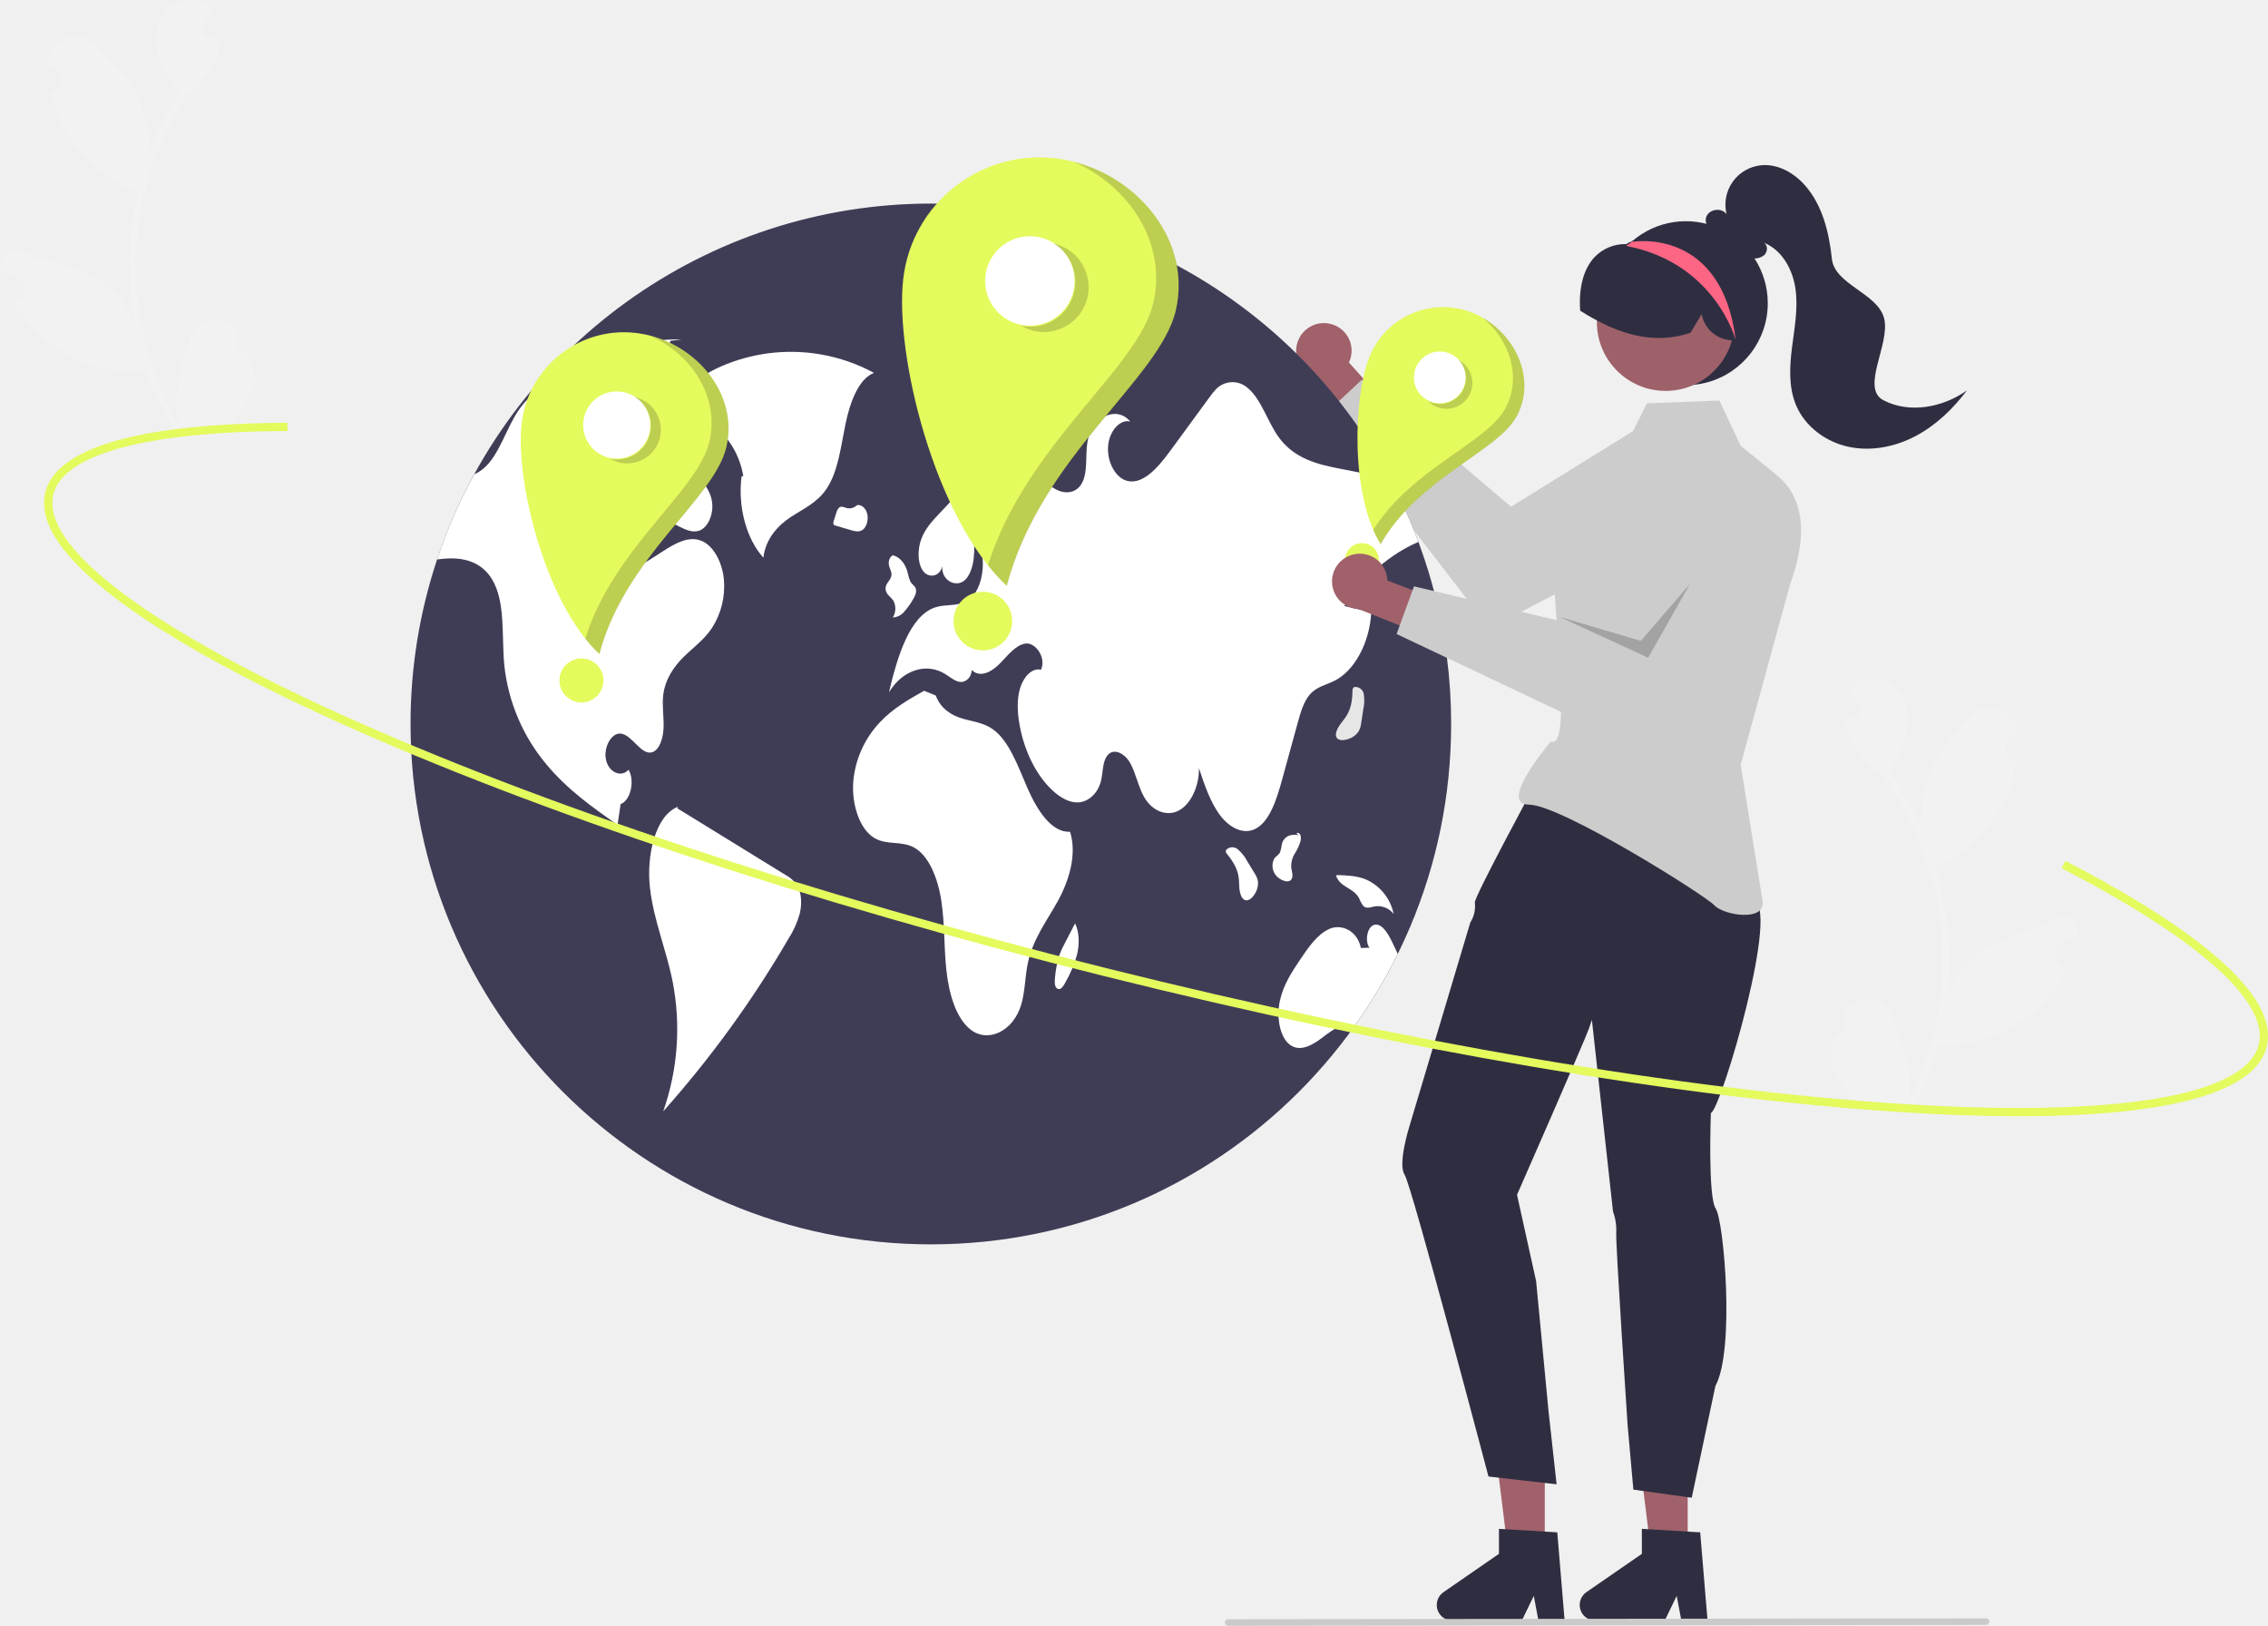
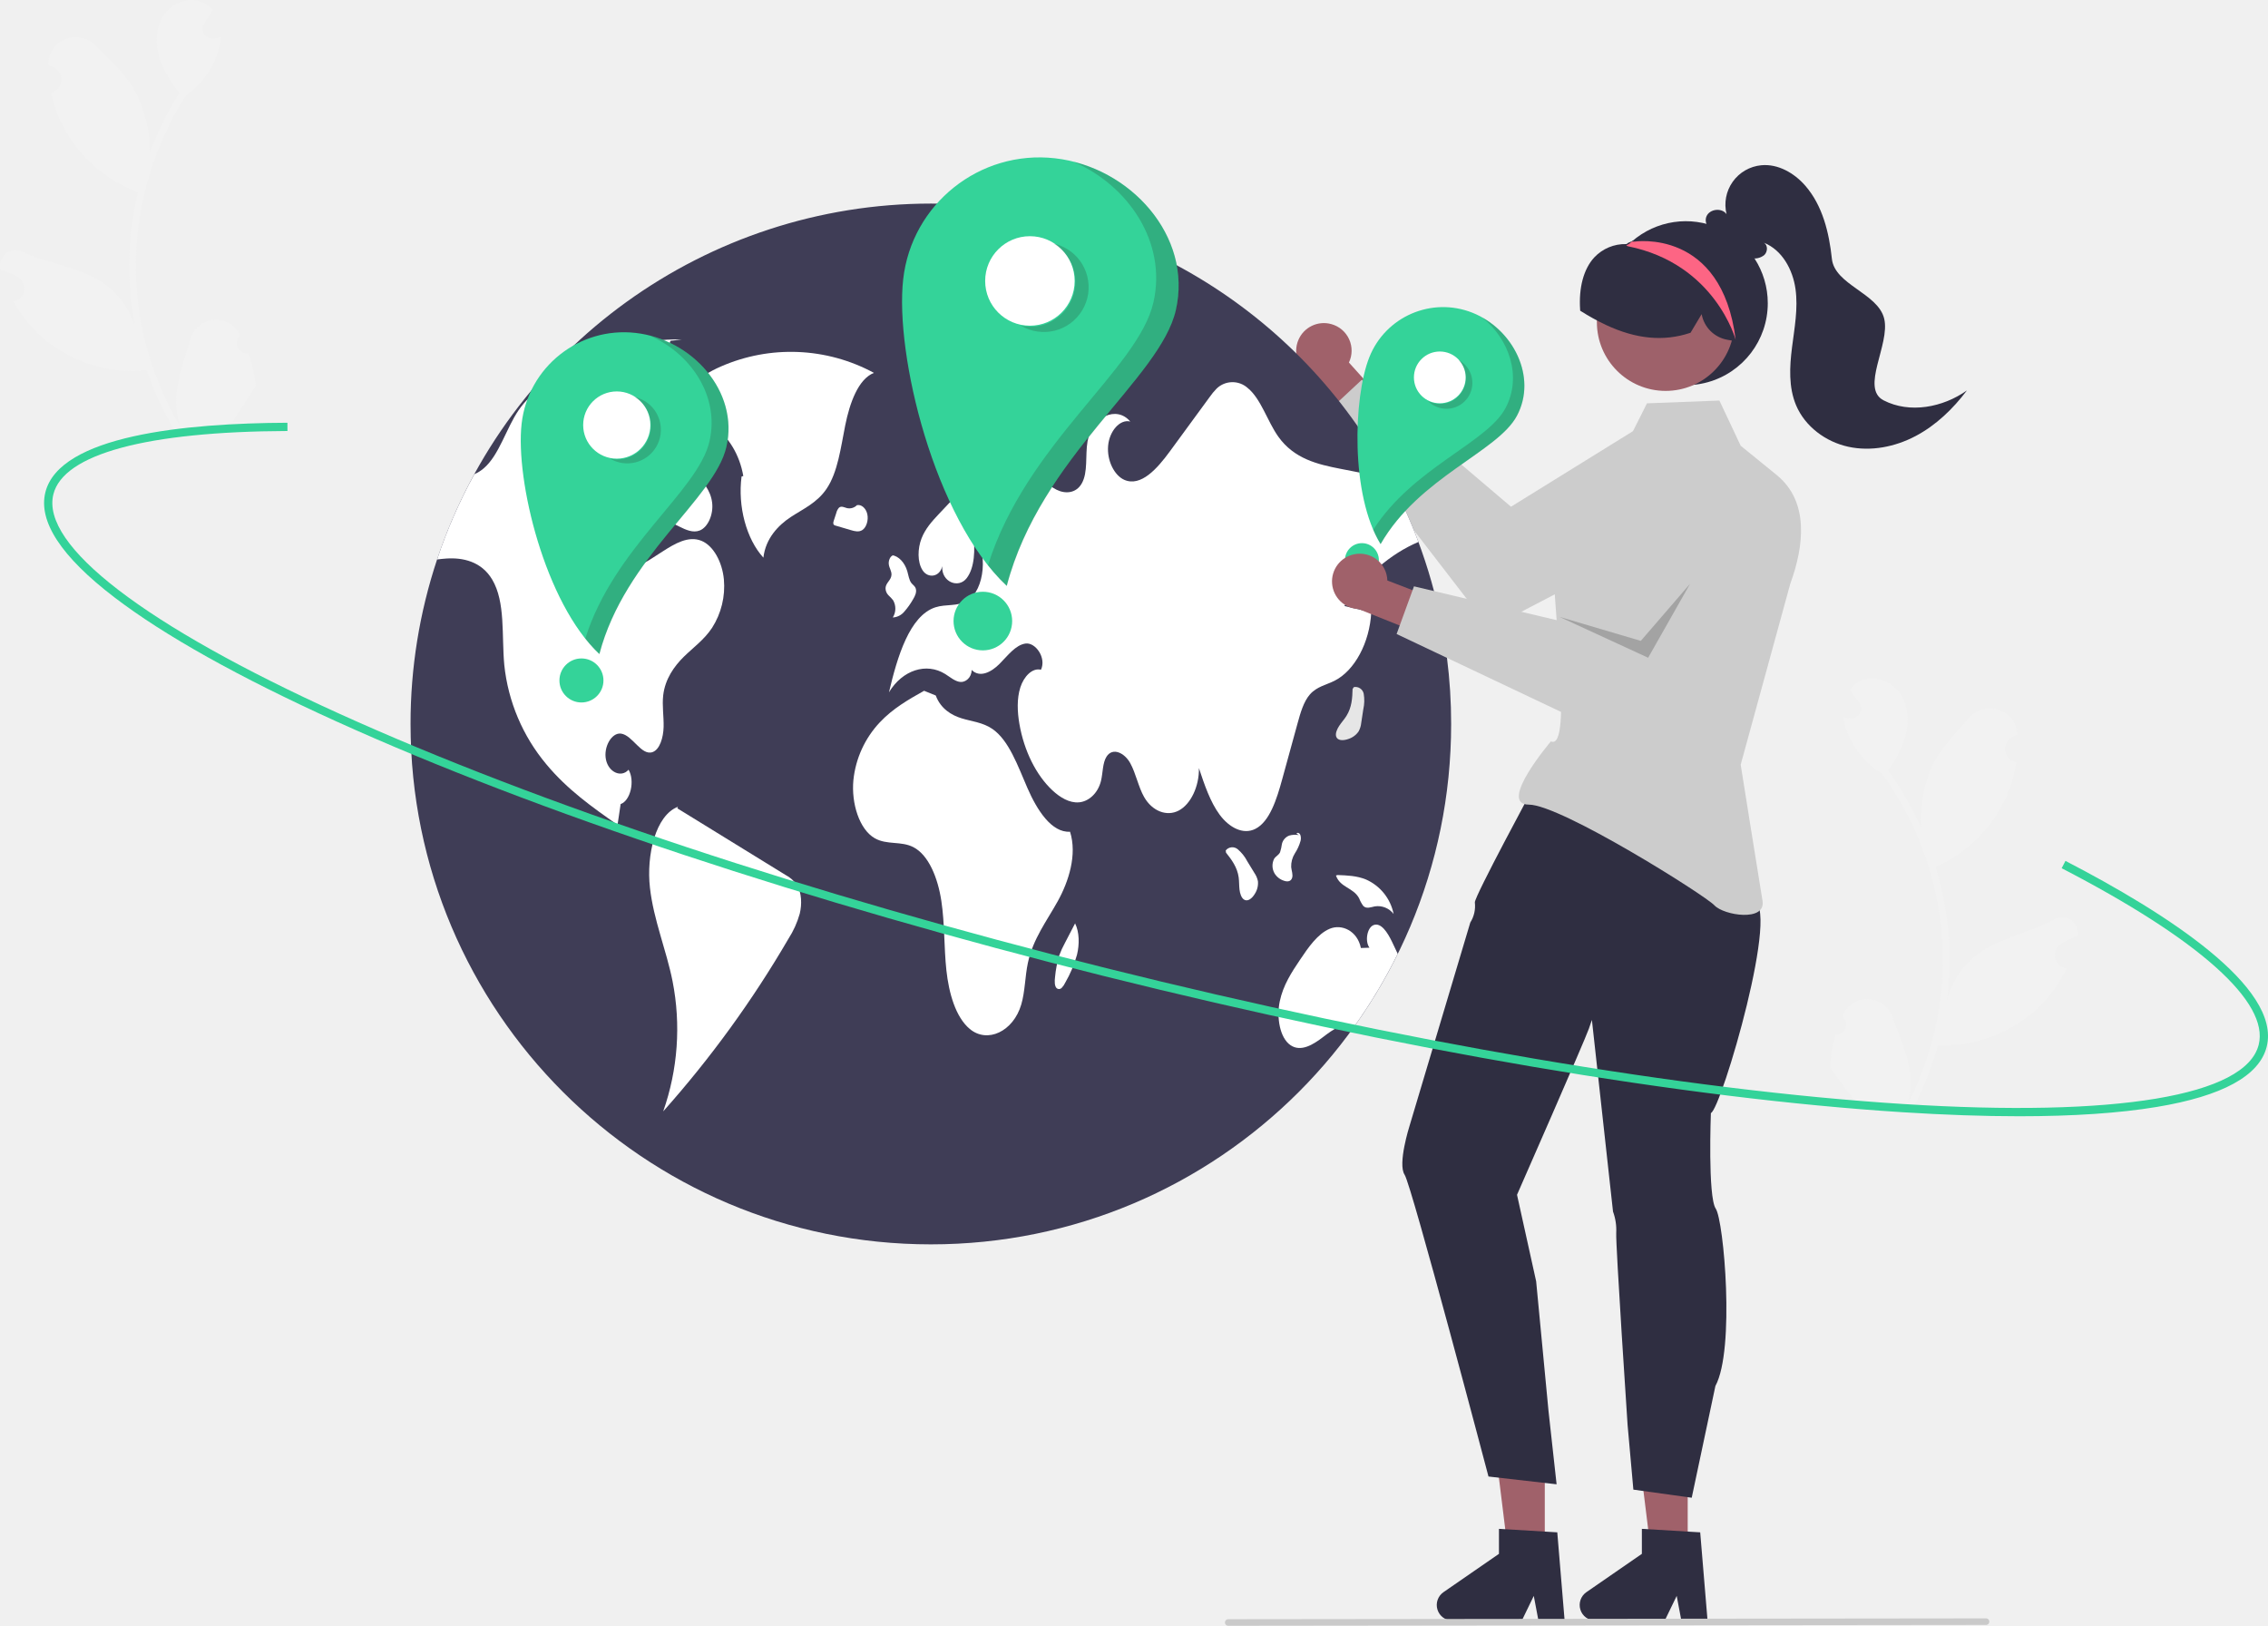
<svg xmlns="http://www.w3.org/2000/svg" width="825.202" height="591.419" viewBox="0 0 825.202 591.419" role="img" artist="Katerina Limpitsouni" source="https://undraw.co/">
  <path d="M855.224,530.608a3.613,3.613,0,0,0,2.907-6.134c-.074-.366-.127-.629-.202-.995q.054-.116.109-.231a9.703,9.703,0,0,1,17.876.899c2.596,7.179,5.991,14.407,6.561,21.897a28.705,28.705,0,0,1-.962,9.838,115.086,115.086,0,0,0,12.68-47.26,111.081,111.081,0,0,0-.112-12.411q-.335-5.081-1.115-10.11a116.419,116.419,0,0,0-20.767-50.362,30.983,30.983,0,0,1-12.25-13.954,23.634,23.634,0,0,1-1.847-6.551c.623.111,1.257.192,1.882.263.195.019.4.039.594.059l.073.007a3.58,3.58,0,0,0,3.208-5.689q-.383-.518-.766-1.036c-.387-.533-.785-1.056-1.172-1.588a1.784,1.784,0,0,1-.126-.16c-.445-.608-.891-1.205-1.336-1.812a10.352,10.352,0,0,1,3.543-3.119c4.865-2.553,11.309-.328,14.53,4.115,3.232,4.443,3.599,10.483,2.158,15.78a41.485,41.485,0,0,1-6.327,12.512c.242.341.494.672.735,1.012a117.172,117.172,0,0,1,11.316,19.923,48.709,48.709,0,0,1,3.957-22.465c3.093-6.578,8.567-11.985,13.427-17.57,5.837-6.708,16.999-3.142,17.56,5.732q.008.129.016.258-1.049.529-2.059,1.131a4.901,4.901,0,0,0,1.559,9.001l.099.02a48.767,48.767,0,0,1-1.623,7.224,50.21,50.21,0,0,1-26.436,30.272c-.41.187-.81.374-1.22.551a119.597,119.597,0,0,1,5.022,30.563,113.435,113.435,0,0,1-.934,18.292l.041-.214a29.974,29.974,0,0,1,11.026-16.813c8.167-6.095,19.39-7.957,28.118-12.756a5.625,5.625,0,0,1,8.352,5.867q-.022.113-.045.225a32.924,32.924,0,0,0-3.771,1.605q-1.049.529-2.059,1.131a4.901,4.901,0,0,0,1.559,9.001l.099.02c.071.014.133.027.204.04a48.808,48.808,0,0,1-9.622,13.625,50.254,50.254,0,0,1-37.15,14.279l-.01-0a119.562,119.562,0,0,1-9.113,23.048l-28.661-1.334c-.088-.323-.165-.656-.243-.979a32.599,32.599,0,0,0,7.953-.103c-2.005-2.708-4.009-5.437-6.014-8.145a1.781,1.781,0,0,1-.126-.16c-1.016-1.386-2.044-2.761-3.06-4.147l-.001-.002a47.75,47.75,0,0,1,1.963-12.086Z" transform="translate(-187.3989 -154.2905)" fill="#f2f2f2" />
  <path d="M277.743,282.773a3.613,3.613,0,0,1-3.28-5.943c.051-.37.088-.635.14-1.005q-.061-.112-.123-.224a9.703,9.703,0,0,0-17.786,2.002c-2.148,7.326-5.089,14.75-5.196,22.26a28.705,28.705,0,0,0,1.568,9.76A115.086,115.086,0,0,1,237.489,263.235a111.08,111.08,0,0,1-.655-12.394q.02-5.092.488-10.16a116.419,116.419,0,0,1,17.616-51.549,30.983,30.983,0,0,0,11.364-14.684,23.634,23.634,0,0,0,1.438-6.653c-.615.15-1.243.27-1.862.378-.193.031-.397.064-.59.095l-.073.011a3.58,3.58,0,0,1-3.554-5.48q.35-.541.7-1.082c.353-.556.718-1.102,1.071-1.658a1.783,1.783,0,0,0,.116-.168c.407-.634.815-1.258,1.222-1.891a10.352,10.352,0,0,0-3.728-2.894c-5.013-2.248-11.307.371-14.248,5.005-2.951,4.635-2.944,10.685-1.179,15.883a41.485,41.485,0,0,0,7.088,12.097c-.22.355-.451.701-.671,1.056a117.172,117.172,0,0,0-10.063,20.584,48.709,48.709,0,0,0-5.337-22.177c-3.493-6.374-9.291-11.432-14.486-16.706-6.24-6.335-17.161-2.086-17.172,6.806q-0.0.129 0.0.258,1.08.463,2.125,1.002a4.901,4.901,0,0,1-1,9.08l-.098.026a48.767,48.767,0,0,0,2.066,7.109,50.21,50.21,0,0,0,28.256,28.581c.421.161.832.323,1.252.474a119.597,119.597,0,0,0-3.124,30.814,113.433,113.433,0,0,0,2.062,18.199l-.054-.211a29.974,29.974,0,0,0-12.044-16.1c-8.528-5.579-19.845-6.744-28.852-10.995a5.625,5.625,0,0,0-7.973,6.372q.029.111.059.222a32.924,32.924,0,0,1,3.863,1.369q1.08.464,2.125,1.002a4.901,4.901,0,0,1-1,9.081l-.098.026c-.07.018-.131.035-.201.053a48.808,48.808,0,0,0,10.445,13.005,50.254,50.254,0,0,0,37.961,11.957l.01-.001a119.563,119.563,0,0,0,10.52,22.441l28.523-3.102c.068-.328.124-.665.182-.992a32.599,32.599,0,0,1-7.944.388c1.834-2.827,3.665-5.674,5.499-8.501a1.779,1.779,0,0,0,.116-.168c.929-1.446,1.869-2.882,2.798-4.328l0-.002a47.75,47.75,0,0,0-2.706-11.941Z" transform="translate(-187.3989 -154.2905)" fill="#f2f2f2" />
  <path d="M671.818,272.202a10.016,10.016,0,0,1,6.383,13.969l15.306,17.017-8.073,11.824L664.157,290.677a10.07,10.07,0,0,1,7.661-18.475Z" transform="translate(-187.3989 -154.2905)" fill="#a0616a" />
  <path d="M815.114,313.989l0,0a20.026,20.026,0,0,0-27.608-6.542l-50.339,31.177-54.301-46.158L669.356,305.045l59.987,77.83,77.965-40.644C805.489,343.179,817.313,317.567,815.114,313.989Z" transform="translate(-187.3989 -154.2905)" fill="#ccc" />
  <path d="M715.391,417.655a189.27,189.27,0,0,1-189.308,189.308c-104.551,0-189.308-84.757-189.308-189.308a189.245,189.245,0,0,1,9.655-59.842A189.506,189.506,0,0,1,526.083,228.347,189.245,189.245,0,0,1,693.021,328.333a186.774,186.774,0,0,1,10.464,23.106c.41,1.104.81,2.208,1.199,3.323v.011q2.603,7.351,4.586,14.976A189.32,189.32,0,0,1,715.391,417.655Z" transform="translate(-187.3989 -154.2905)" fill="#3f3d56" />
  <path d="M505.371,289.931a63.517,63.517,0,0,0-55.761-2.281c-7.796,3.393-16.006,9.48-18.607,20.471,10.519-6.208,24.136,3.601,26.843,19.336l-.632.174c-1.43,10.899,1.762,22.764,7.941,29.522.811-7.02,5.427-11.797,9.967-14.781,4.54-2.984,9.562-5.152,13.027-10.282,4.108-6.081,5.151-14.969,6.783-23.077C496.563,300.905,499.659,292.19,505.371,289.931Z" transform="translate(-187.3989 -154.2905)" fill="#fff" />
  <path d="M446.489,382.675c-2.913,4.375-6.805,7.12-10.296,10.538-3.481,3.429-6.794,8.056-7.488,13.998-.442,3.807.242,7.677.147,11.527-.094,3.849-1.378,8.182-3.996,9.139-4.133,1.493-7.288-6.184-11.537-6.72-3.376-.421-6.415,4.89-5.437,9.497.978,4.606,5.574,6.647,8.214,3.639,2.387,4.007.705,11.274-2.882,12.505-.379,2.524-.757,5.038-1.125,7.562-9.066-6.342-18.226-12.789-25.935-22.075a67.007,67.007,0,0,1-15.271-36.095c-.999-10.675.484-22.885-4.417-31.099-3.923-6.573-10.654-8.025-16.712-7.614-1.104.074-2.219.2-3.323.336a187.235,187.235,0,0,1,13.556-31.025,13.282,13.282,0,0,0,3.397-2.114c5.637-4.785,8.14-14.472,12.715-21.171q.442-.647.915-1.262c4.68-6.111,10.948-9.255,17.006-12.179,13.409-6.51,27.208-13.104,41.364-12.2l-4.028.389q-7.052,19.751-14.114,39.502-1.073,3.029-2.166,6.068c-2.671,7.488-5.427,15.46-5.017,23.842.242,4.964,1.967,10.265,5.248,11.968,3.06,1.578,6.405-.358,9.36-2.272,1.252-.799,2.493-1.599,3.744-2.408,4.491-2.892,9.465-5.858,14.209-3.923,4.344,1.767,7.551,7.667,8.161,14.03A28.049,28.049,0,0,1,446.489,382.675Z" transform="translate(-187.3989 -154.2905)" fill="#fff" />
  <path d="M473.198,472.572q-19.674-12.113-39.348-24.227l.223-.573c-8.155,3.106-11.54,17.602-10.193,29.456,1.348,11.854,5.917,22.451,8.226,34.002a90.252,90.252,0,0,1-3.403,47.358,387.843,387.843,0,0,0,45.56-62.781,33.588,33.588,0,0,0,4.121-9.138c.833-3.442.705-7.58-.964-10.34A11.511,11.511,0,0,0,473.198,472.572Z" transform="translate(-187.3989 -154.2905)" fill="#fff" />
  <path d="M421.435,325.653c-1.393,3.131-1.929,7.307-.665,10.547,1.291,3.309,4.019,4.804,6.532,6.05l7.247,3.592c2.411,1.195,5.01,2.402,7.468,1.419,2.964-1.186,5.02-5.833,4.488-10.148-.566-4.591-3.46-7.749-6.136-10.439q-5.618-5.645-11.237-11.291l-2.111,2.585A28.192,28.192,0,0,0,421.435,325.653Z" transform="translate(-187.3989 -154.2905)" fill="#fff" />
  <path d="M676.541,374.735q4.891,1.152,9.781,2.303c-.568,11.012-6.026,21.203-13.346,24.894-3.05,1.536-6.447,2.103-8.971,4.975-2.282,2.608-3.439,6.668-4.501,10.549q-2.792,10.16-5.585,20.319c-1.998,7.299-4.564,15.408-9.76,18.037-4.459,2.261-9.56-.505-12.989-5.143-3.429-4.638-5.521-10.875-7.551-16.953.126,6.626-2.955,13.125-7.32,15.429-4.375,2.303-9.697.221-12.621-4.922-2.103-3.692-2.976-8.561-5.038-12.305-2.061-3.744-6.384-5.89-8.635-2.377-1.483,2.335-1.294,5.911-2.03,8.877-1.146,4.606-4.617,7.499-8.056,7.751-3.429.252-6.773-1.725-9.644-4.407-5.921-5.553-10.286-14.366-11.979-24.158-.747-4.365-.957-9.118.337-13.21,1.294-4.091,4.417-7.246,7.52-6.468,2.04-4.312-1.988-10.033-5.616-9.529-3.639.505-6.489,4.407-9.476,7.404-2.976,2.997-7.141,5.174-10.139,2.198.021,2.766-2.23,4.596-4.175,4.365-1.935-.221-3.66-1.777-5.437-2.882-6.868-4.281-15.586-1.441-20.466,6.657,3.05-12.978,7.52-27.87,16.89-30.92,3.828-1.251,8.004-.221,11.621-2.387,6.405-3.839,7.699-18.342,2.167-24.326.705,5.658.568,12.263-2.419,16.133-2.987,3.87-9.255,1.346-8.876-4.375-.862,3.944-5.153,4.543-7.131,1.514-1.988-3.029-1.819-7.982-.41-11.6s3.807-6.216,6.131-8.708c4.996-5.353,10.065-10.77,15.849-14.135,5.795-3.365,12.484-4.501,18.289-1.157,3.061,1.767,5.753,4.712,8.877,6.268,3.124,1.567,7.089,1.367,9.16-2.293,2.324-4.081,1.23-10.139,2.093-15.239,1.546-9.013,10.559-13.23,15.555-7.278-3.733-.957-7.593,3.46-8.056,8.813-.473,5.353,2.23,10.759,5.848,12.379,6.079,2.692,12.032-4.081,16.628-10.349q7.194-9.844,14.408-19.677a23.782,23.782,0,0,1,2.577-3.134,8.291,8.291,0,0,1,11.327-.231c4.859,3.965,7.141,12.095,11.127,17.69,5.784,8.13,14.44,10.107,22.496,11.684q9.008,1.751,18.026,3.523a186.774,186.774,0,0,1,10.464,23.106C693.305,355.762,683.913,363.849,676.541,374.735Z" transform="translate(-187.3989 -154.2905)" fill="#fff" />
  <path d="M695.955,501.276a188.546,188.546,0,0,1-15.671,26.219c-3.786-1.62-7.856,1.273-11.401,3.986-3.702,2.84-8.151,5.606-11.947,3.018-3.881-2.65-5.132-10.065-3.902-15.944,1.23-5.869,4.301-10.538,7.278-14.976,3.155-4.712,6.531-9.602,10.917-11.432,4.396-1.83,10.044.757,11.327,7.004l3.113-.105c-1.746-2.398-.831-7.362,1.515-8.235,2.703-1.02,5.048,2.692,6.647,5.974C694.546,498.268,695.272,499.762,695.955,501.276Z" transform="translate(-187.3989 -154.2905)" fill="#fff" />
  <path d="M576.727,456.853c-6.691.421-11.992-7.817-15.514-15.92-3.522-8.104-6.736-17.371-12.773-21.496-3.45-2.357-7.383-2.68-11.125-3.822-3.742-1.142-7.659-3.505-9.447-8.318l-4.245-1.715c-5.606,3.152-11.285,6.362-16.116,11.491a36.018,36.018,0,0,0-9.603,20.993c-.811,8.496,2.183,17.97,7.778,21.161,4.421,2.522,9.567.932,14.045,3.241,5.595,2.884,8.916,11.264,10.173,19.537s.939,16.871,1.838,25.238,3.379,17.073,8.509,21.361c6.42,5.366,15.841.907,18.722-8.86,1.413-4.791,1.364-10.197,2.421-15.171,1.861-8.758,6.883-15.256,10.866-22.441C576.241,474.949,579.376,465.191,576.727,456.853Z" transform="translate(-187.3989 -154.2905)" fill="#fff" />
  <path d="M510.607,370.79a17.86,17.86,0,0,1,1.742,1.85,6.077,6.077,0,0,1-.107,6.276,5.839,5.839,0,0,0,4.181-2.125,26.879,26.879,0,0,0,3.206-4.516c.683-1.113,1.408-2.618.945-3.939-.316-.902-1.064-1.287-1.588-1.965-.831-1.075-1.036-2.783-1.466-4.259-.928-3.188-3.153-5.532-5.567-5.867l.335.064c-1.009.345-1.713,1.947-1.49,3.388.203,1.312,1.046,2.402.963,3.741-.121,1.925-2.044,2.828-2.163,4.753A3.674,3.674,0,0,0,510.607,370.79Z" transform="translate(-187.3989 -154.2905)" fill="#fff" />
  <path d="M499.142,338.082c.01-.003.02-.003.03-.006a5.357,5.357,0,0,0,.571-.608Z" transform="translate(-187.3989 -154.2905)" fill="#e6e6e6" />
  <path d="M501.149,347.116c1.479-.951,2.306-3.582,1.817-5.785-.486-2.189-2.206-3.66-3.793-3.256a3.866,3.866,0,0,1-3.595,1.058c-.981-.253-2.058-.903-2.909-.164a4.404,4.404,0,0,0-.991,1.935q-.472,1.45-.945,2.9a1.83,1.83,0,0,0-.112,1.099.931.931,0,0,0,.714.568q2.835.836,5.669,1.671C498.381,347.549,499.868,347.94,501.149,347.116Z" transform="translate(-187.3989 -154.2905)" fill="#fff" />
  <path d="M643.805,471.848q-1.31-2.145-2.62-4.29a14.334,14.334,0,0,0-3.453-4.336,3.06,3.06,0,0,0-4.356.436l.106.817c1.991,2.498,4.098,5.273,4.603,8.98.199,1.462.13,2.974.304,4.442s.671,2.99,1.618,3.623c1.375.919,2.99-.436,3.969-2.089a7.193,7.193,0,0,0,1.115-4.579A8.03,8.03,0,0,0,643.805,471.848Z" transform="translate(-187.3989 -154.2905)" fill="#fff" />
  <path d="M682.68,417.231q.379-2.485.758-4.97a14.334,14.334,0,0,0,.15-5.541,3.06,3.06,0,0,0-3.614-2.471l-.445.693c-.085,3.193-.261,6.673-2.262,9.834-.789,1.246-1.816,2.359-2.628,3.594s-1.412,2.72-1.095,3.814c.461,1.589,2.569,1.592,4.382.958a7.193,7.193,0,0,0,3.801-2.785A8.03,8.03,0,0,0,682.68,417.231Z" transform="translate(-187.3989 -154.2905)" fill="#e6e6e6" />
  <path d="M657.508,473.709c.427-1.228-.189-2.636-.32-3.993a8.765,8.765,0,0,1,1.334-4.969,16.154,16.154,0,0,0,2.078-4.556,3.812,3.812,0,0,0-.1-2.231c-.289-.65-.99-.946-1.391-.431l.86.554a7.829,7.829,0,0,0-3.489.169,4.318,4.318,0,0,0-2.644,2.981,18.441,18.441,0,0,1-.693,3.092c-.513,1.054-1.505,1.405-2.129,2.33a5.57,5.57,0,0,0,.088,5.292,6.177,6.177,0,0,0,3.494,2.748C655.645,475.069,657.028,475.089,657.508,473.709Z" transform="translate(-187.3989 -154.2905)" fill="#fff" />
  <path d="M681.91,481.072a12.005,12.005,0,0,0,1.512,2.775c1.168,1.177,2.756.454,4.173.168a7.215,7.215,0,0,1,6.864,2.753A17.471,17.471,0,0,0,684.411,474.231c-3.341-1.362-6.86-1.494-10.334-1.616l-.6.154C675.006,477.22,679.808,477.121,681.91,481.072Z" transform="translate(-187.3989 -154.2905)" fill="#fff" />
  <path d="M578.558,490.177l.009.019q.087-.168.175-.336Z" transform="translate(-187.3989 -154.2905)" fill="#e6e6e6" />
  <path d="M574.856,497.342a32.889,32.889,0,0,0-2.077,4.562,39.711,39.711,0,0,0-1.505,7.806c-.188,1.504-.246,3.426.697,4.159a1.337,1.337,0,0,0,1.749-.238,6.918,6.918,0,0,0,1.268-1.885,43.417,43.417,0,0,0,4.28-10.159c.902-3.744.894-8.151-.701-11.393Q576.711,493.769,574.856,497.342Z" transform="translate(-187.3989 -154.2905)" fill="#fff" />
  <path d="M539.143,306.44a4.215,4.215,0,0,0,4.542.886,14.999,14.999,0,0,0,4.274-2.823,10.055,10.055,0,0,0,2.591-2.826,5.732,5.732,0,0,0,.53-4.366c-.585-1.712-2.07-2.286-3.38-2.674q-3.146-.933-6.292-1.866l1.517-1.368c-1.561-.838-3.288.717-4.264,2.642a14.224,14.224,0,0,0-1.294,3.984C536.844,301.051,537.355,304.649,539.143,306.44Z" transform="translate(-187.3989 -154.2905)" fill="#e6e6e6" />
  <path d="M576.174,294.008a3.465,3.465,0,0,0,4.722.384,5.279,5.279,0,0,0,2.089-3.762c.148-1.65-.667-3.484-1.832-3.626l.267-1.545c-2.244-.405-5.006-.487-6.209,2.239A6.399,6.399,0,0,0,576.174,294.008Z" transform="translate(-187.3989 -154.2905)" fill="#e6e6e6" />
-   <path d="M571.227,211.865a49.926,49.926,0,0,0-55.207,44.015c-3.091,27.399,11.344,86.898,37.662,111.528,12.392-47.189,55.815-75.179,61.56-100.336C621.381,240.191,598.627,214.955,571.227,211.865Z" transform="translate(-187.3989 -154.2905)" fill="#e5fa5d" />
+   <path d="M571.227,211.865a49.926,49.926,0,0,0-55.207,44.015c-3.091,27.399,11.344,86.898,37.662,111.528,12.392-47.189,55.815-75.179,61.56-100.336C621.381,240.191,598.627,214.955,571.227,211.865Z" transform="translate(-187.3989 -154.2905)" fill="#34d399" />
  <circle id="a2705e7e-530b-43fb-b0c6-4087ca2c8018" data-name="b262ea8c-1946-46c9-a449-3a1996c39394" cx="374.728" cy="102.203" r="16.282" fill="#fff" />
-   <circle id="bb575e01-1284-49d3-8651-037e5b7ffa75" data-name="bcc29a3a-8123-4529-80aa-6f70df2823cf" cx="357.608" cy="225.929" r="10.665" fill="#e5fa5d" />
+   <circle id="bb575e01-1284-49d3-8651-037e5b7ffa75" data-name="bcc29a3a-8123-4529-80aa-6f70df2823cf" cx="357.608" cy="225.929" r="10.665" fill="#34d399" />
  <path d="M575.599,244.828A16.282,16.282,0,0,1,558.827,272.741a16.28,16.28,0,0,0,11.909-29.853A16.282,16.282,0,0,1,575.599,244.828Z" transform="translate(-187.3989 -154.2905)" fill="#231f20" opacity="0.2" style="isolation:isolate" />
  <path d="M615.306,267.124c-5.746,25.157-49.169,53.147-61.56,100.336a69.061,69.061,0,0,1-6.877-7.535c13.925-44.356,54.645-71.309,60.196-95.615,4.968-21.754-8.988-42.429-29.015-51.163C602.292,219.242,620.932,242.491,615.306,267.124Z" transform="translate(-187.3989 -154.2905)" fill="#231f20" opacity="0.2" style="isolation:isolate" />
-   <path d="M418.644,275.396a37.492,37.492,0,0,0-41.459,33.054c-2.321,20.576,8.519,65.257,28.283,83.754,9.306-35.437,41.915-56.457,46.23-75.349C456.308,296.668,439.22,277.717,418.644,275.396Z" transform="translate(-187.3989 -154.2905)" fill="#e5fa5d" />
+   <path d="M418.644,275.396a37.492,37.492,0,0,0-41.459,33.054c-2.321,20.576,8.519,65.257,28.283,83.754,9.306-35.437,41.915-56.457,46.23-75.349C456.308,296.668,439.22,277.717,418.644,275.396Z" transform="translate(-187.3989 -154.2905)" fill="#34d399" />
  <circle id="b2d5ab8a-e71c-4a1a-aadf-98f8ab95825b" data-name="b262ea8c-1946-46c9-a449-3a1996c39394" cx="224.412" cy="154.621" r="12.228" fill="#fff" />
-   <circle id="bac33ac8-32b5-423c-9bc5-6c03ceb8d8dc" data-name="bcc29a3a-8123-4529-80aa-6f70df2823cf" cx="211.555" cy="247.535" r="8.009" fill="#e5fa5d" />
+   <circle id="bac33ac8-32b5-423c-9bc5-6c03ceb8d8dc" data-name="bcc29a3a-8123-4529-80aa-6f70df2823cf" cx="211.555" cy="247.535" r="8.009" fill="#34d399" />
  <path d="M421.928,300.151A12.227,12.227,0,1,1,409.332,321.112a12.226,12.226,0,0,0,8.943-22.418A12.227,12.227,0,0,1,421.928,300.151Z" transform="translate(-187.3989 -154.2905)" fill="#231f20" opacity="0.2" style="isolation:isolate" />
  <path d="M451.746,316.894c-4.315,18.892-36.924,39.911-46.23,75.349a51.862,51.862,0,0,1-5.165-5.658c10.457-33.31,41.036-53.55,45.205-71.803,3.731-16.337-6.75-31.863-21.789-38.421C441.973,280.936,455.971,298.395,451.746,316.894Z" transform="translate(-187.3989 -154.2905)" fill="#231f20" opacity="0.2" style="isolation:isolate" />
  <polygon points="614.063 564.054 600.638 564.054 594.251 512.27 614.066 512.271 614.063 564.054" fill="#a0616a" />
  <path d="M808.684,743.836H799.158l-1.7-8.994-4.355,8.994H767.836a5.68,5.68,0,0,1-3.227-10.353l20.177-13.935v-9.093l21.223,1.267Z" transform="translate(-187.3989 -154.2905)" fill="#2f2e41" />
  <polygon points="562.063 564.054 548.638 564.054 542.251 512.27 562.066 512.271 562.063 564.054" fill="#a0616a" />
  <path d="M756.684,743.836H747.158l-1.7-8.994-4.355,8.994H715.836a5.68,5.68,0,0,1-3.227-10.353l20.177-13.935v-9.093l21.223,1.267Z" transform="translate(-187.3989 -154.2905)" fill="#2f2e41" />
  <path d="M698.458,581.624C701.027,585.477,728.977,691.417,728.977,691.417l24.783,2.826-2.942-26.655-4.496-47.17-6.962-31.485s24.587-55.957,26.141-60.414l1.105-3.199L774.287,595.035a19.577,19.577,0,0,1,1.169,7.785c-.231,4.355,4.136,69.869,4.136,69.869l2.1,23.495,21.233,2.95L811.54,658.48c7.194-13.206,3.07-60.131.128-64.499s-1.773-34.787-1.773-34.787c3.756-1.322,26.157-77.706,14.953-77.255.719-4.072,1.285-7.708,1.285-7.708L806.684,458.547l-48.673-12.653-12.28-5.896s-21.932,40.554-21.713,42.571a11.214,11.214,0,0,1-1.657,7.309l-22.143,74.108S695.863,577.731,698.458,581.624Z" transform="translate(-187.3989 -154.2905)" fill="#2f2e41" />
  <path d="M820.74,316.438,812.997,299.998l-26.354,1.013-8.596,17.103s-24.567,29.343-25.362,38.884c-1,12,7.312,70.812-1,67,0,0-19.595,23-8,23s64.042,32.924,67.484,36.627,18.804,6.103,17.516-1.627-7.944-49.534-7.944-49.534l18.019-65.733c5.186-14.192,6.8-30.11-4.923-39.643Z" transform="translate(-187.3989 -154.2905)" fill="#ccc" />
-   <path d="M723.121,268.05A28.881,28.881,0,0,0,685.623,284.238c-5.885,14.825-6.86,50.228,4.091,67.972,14.081-24.459,42.568-33.491,49.595-46.661C746.817,291.476,737.946,273.935,723.121,268.05Z" transform="translate(-187.3989 -154.2905)" fill="#e5fa5d" />
+   <path d="M723.121,268.05A28.881,28.881,0,0,0,685.623,284.238c-5.885,14.825-6.86,50.228,4.091,67.972,14.081-24.459,42.568-33.491,49.595-46.661C746.817,291.476,737.946,273.935,723.121,268.05Z" transform="translate(-187.3989 -154.2905)" fill="#34d399" />
  <circle id="f50692ea-d13f-4759-b5e2-05248e17533e" data-name="b262ea8c-1946-46c9-a449-3a1996c39394" cx="523.867" cy="137.29" r="9.419" fill="#fff" />
-   <circle id="aec6a1c4-a00c-42b6-a49d-0158b63ca54a" data-name="bcc29a3a-8123-4529-80aa-6f70df2823cf" cx="495.528" cy="203.754" r="6.169" fill="#e5fa5d" />
+   <circle id="aec6a1c4-a00c-42b6-a49d-0158b63ca54a" data-name="bcc29a3a-8123-4529-80aa-6f70df2823cf" cx="495.528" cy="203.754" r="6.169" fill="#34d399" />
  <path d="M720.557,287.114a9.419,9.419,0,0,1-13.6,13.034A9.418,9.418,0,0,0,718.137,285.293,9.419,9.419,0,0,1,720.557,287.114Z" transform="translate(-187.3989 -154.2905)" fill="#231f20" opacity="0.2" style="isolation:isolate" />
  <path d="M739.336,305.588c-7.026,13.17-35.514,22.202-49.595,46.661a39.949,39.949,0,0,1-2.695-5.25c14.507-22.645,41.328-31.508,48.117-44.233,6.076-11.389,1.424-25.048-8.429-32.963C739.341,276.884,746.217,292.691,739.336,305.588Z" transform="translate(-187.3989 -154.2905)" fill="#231f20" opacity="0.2" style="isolation:isolate" />
  <path d="M680.146,355.92a10.016,10.016,0,0,1,12.035,9.542l21.368,8.202-1.817,14.201-30.013-12.007a10.07,10.07,0,0,1-1.572-19.938Z" transform="translate(-187.3989 -154.2905)" fill="#a0616a" />
  <path d="M829.452,326.656l0,0a20.026,20.026,0,0,0-27.565,6.719l-30.671,50.649L701.869,367.586l-6.318,17.345,88.805,42.066,44.977-71.637C836.068,345.896,839.365,332.708,829.452,326.656Z" transform="translate(-187.3989 -154.2905)" fill="#ccc" />
  <path d="M830.597,264.583a29.823,29.823,0,1,1-51.295-20.685l.143-.143c.239-.251.477-.501.728-.74a.012.012,0,0,0,.012-.012c.31-.286.62-.573.942-.847a29.815,29.815,0,0,1,49.47,22.427Z" transform="translate(-187.3989 -154.2905)" fill="#2f2e41" />
  <circle cx="606.028" cy="117.193" r="25.008" fill="#9e616a" />
  <path d="M819.983,278.615l-4.144-.732a11.554,11.554,0,0,1-9.305-9.317l-4.043,6.776-.177.059c-9.633,3.198-19.655,2.242-30.634-2.92a85.465,85.465,0,0,1-9.118-5.027l-.217-.135-.018-.254c-.56-8.135,1.266-14.932,5.142-19.137a15.417,15.417,0,0,1,11.634-4.85.957.957,0,0,0,.413-.228c.056-.041.111-.082.167-.12v-.042l.287-.135c.617-.29,1.246-.568,1.875-.822a28.199,28.199,0,0,1,29.448,5.708c7.703,7.354,11.236,19.695,8.792,30.711Z" transform="translate(-187.3989 -154.2905)" fill="#2f2e41" />
  <path d="M872.73,299.922c-8.51-4.392,2.435-20.334.236-29.655-2.199-9.321-18.037-12.319-19.046-21.842s-3.382-19.346-9.667-26.572c-4.016-4.618-9.933-8.027-16.025-7.448a14.409,14.409,0,0,0-12.628,17.792c-1.735-2.458-6.223-1.925-7.334.871-.988,2.485,1.194,5.496,3.763,5.716,3.36,4.15,7.209,8.554,12.473,9.391a5.681,5.681,0,0,0,4.841-1.117c1.239-1.189,1.335-3.567-.134-4.456,6.616,2.628,10.495,9.782,11.477,16.833.982,7.051-.377,14.185-1.271,21.248s-1.281,14.492,1.489,21.05c3.272,7.749,10.805,13.303,19.025,15.084s16.976.04,24.417-3.881c7.441-3.922,13.646-9.909,18.715-16.622C894.326,302.511,882.246,304.834,872.73,299.922Z" transform="translate(-187.3989 -154.2905)" fill="#2f2e41" />
  <path d="M818.919,277.92s-7.408-27.652-39.163-34.034c-.036-.012-.155-.06-.31-.131-.095-.06-.215-.119-.334-.179.358-.203.704-.382,1.062-.561a.012.012,0,0,0,.012-.012c.31-.286.62-.573.942-.847l.907.036S813.897,237.146,818.919,277.92Z" transform="translate(-187.3989 -154.2905)" fill="#fd6584" />
  <polygon points="614.934 212.357 596.999 233.136 567.364 224.385 599.671 239.273 614.934 212.357" opacity="0.2" />
  <path d="M909.985,745.402l-275.75.307a1.191,1.191,0,0,1,0-2.381l275.75-.307a1.191,1.191,0,1,1,0,2.381Z" transform="translate(-187.3989 -154.2905)" fill="#cacaca" />
-   <path d="M922.088,560.362q-19.368,0-42.457-1.464c-79.614-5.056-182.738-22.633-290.376-49.492C481.618,482.547,382.326,449.612,309.67,416.672c-35.393-16.047-62.556-31.236-80.735-45.147-19.247-14.727-27.666-27.564-25.024-38.153,5.148-20.629,50.731-25.142,88.064-25.295l.013,3c-51.268.21-81.514,8.387-85.166,23.022-4.652,18.64,33.287,47.741,104.087,79.841,72.496,32.868,171.605,65.739,279.073,92.557,107.467,26.816,210.401,44.363,289.84,49.408,77.579,4.928,124.743-2.938,129.395-21.578,3.862-15.477-21.598-38.275-71.689-64.198l1.379-2.664c36.397,18.836,78.646,45.852,73.222,67.589-2.643,10.589-16.105,17.965-40.015,21.923C958.483,559.232,941.743,560.362,922.088,560.362Z" transform="translate(-187.3989 -154.2905)" fill="#e5fa5d" />
+   <path d="M922.088,560.362q-19.368,0-42.457-1.464c-79.614-5.056-182.738-22.633-290.376-49.492C481.618,482.547,382.326,449.612,309.67,416.672c-35.393-16.047-62.556-31.236-80.735-45.147-19.247-14.727-27.666-27.564-25.024-38.153,5.148-20.629,50.731-25.142,88.064-25.295l.013,3c-51.268.21-81.514,8.387-85.166,23.022-4.652,18.64,33.287,47.741,104.087,79.841,72.496,32.868,171.605,65.739,279.073,92.557,107.467,26.816,210.401,44.363,289.84,49.408,77.579,4.928,124.743-2.938,129.395-21.578,3.862-15.477-21.598-38.275-71.689-64.198l1.379-2.664c36.397,18.836,78.646,45.852,73.222,67.589-2.643,10.589-16.105,17.965-40.015,21.923C958.483,559.232,941.743,560.362,922.088,560.362Z" transform="translate(-187.3989 -154.2905)" fill="#34d399" />
</svg>
